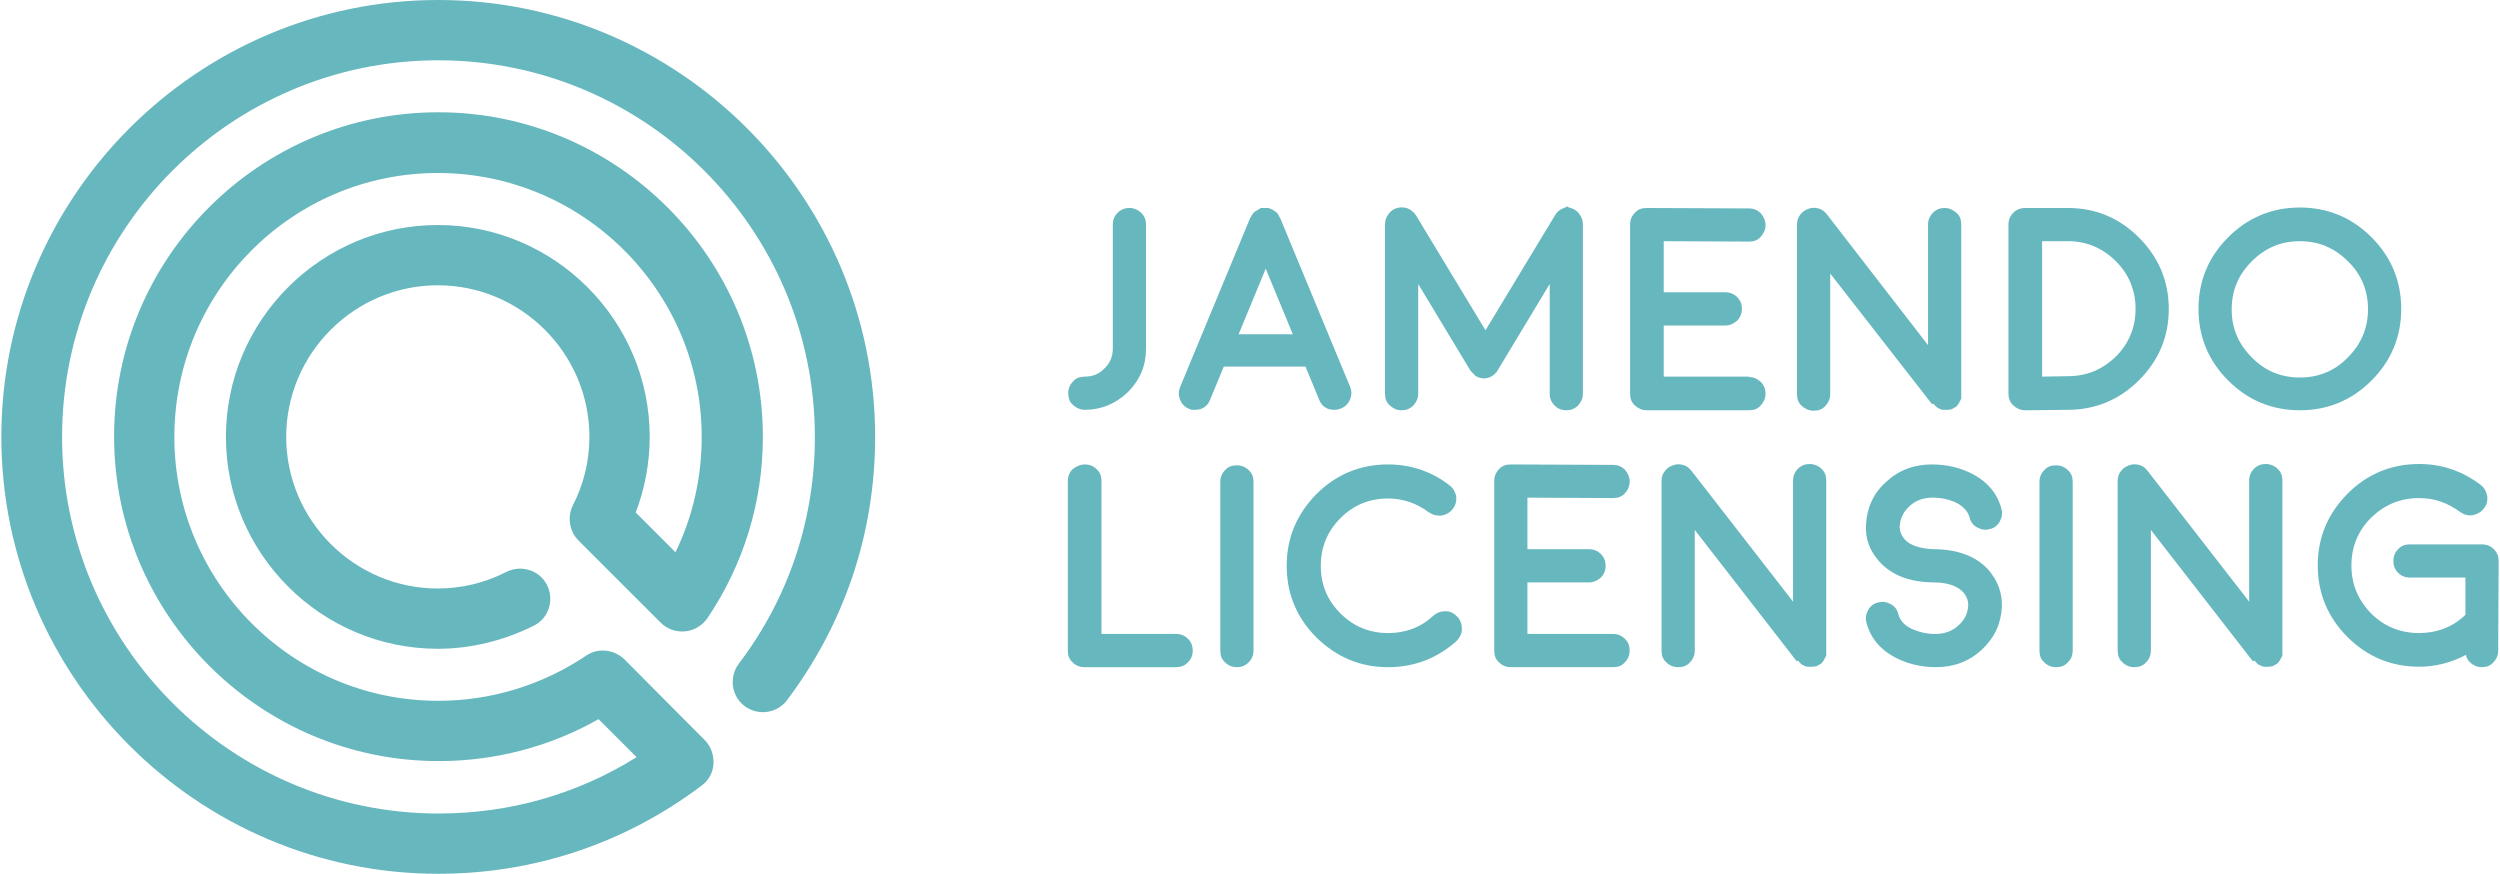
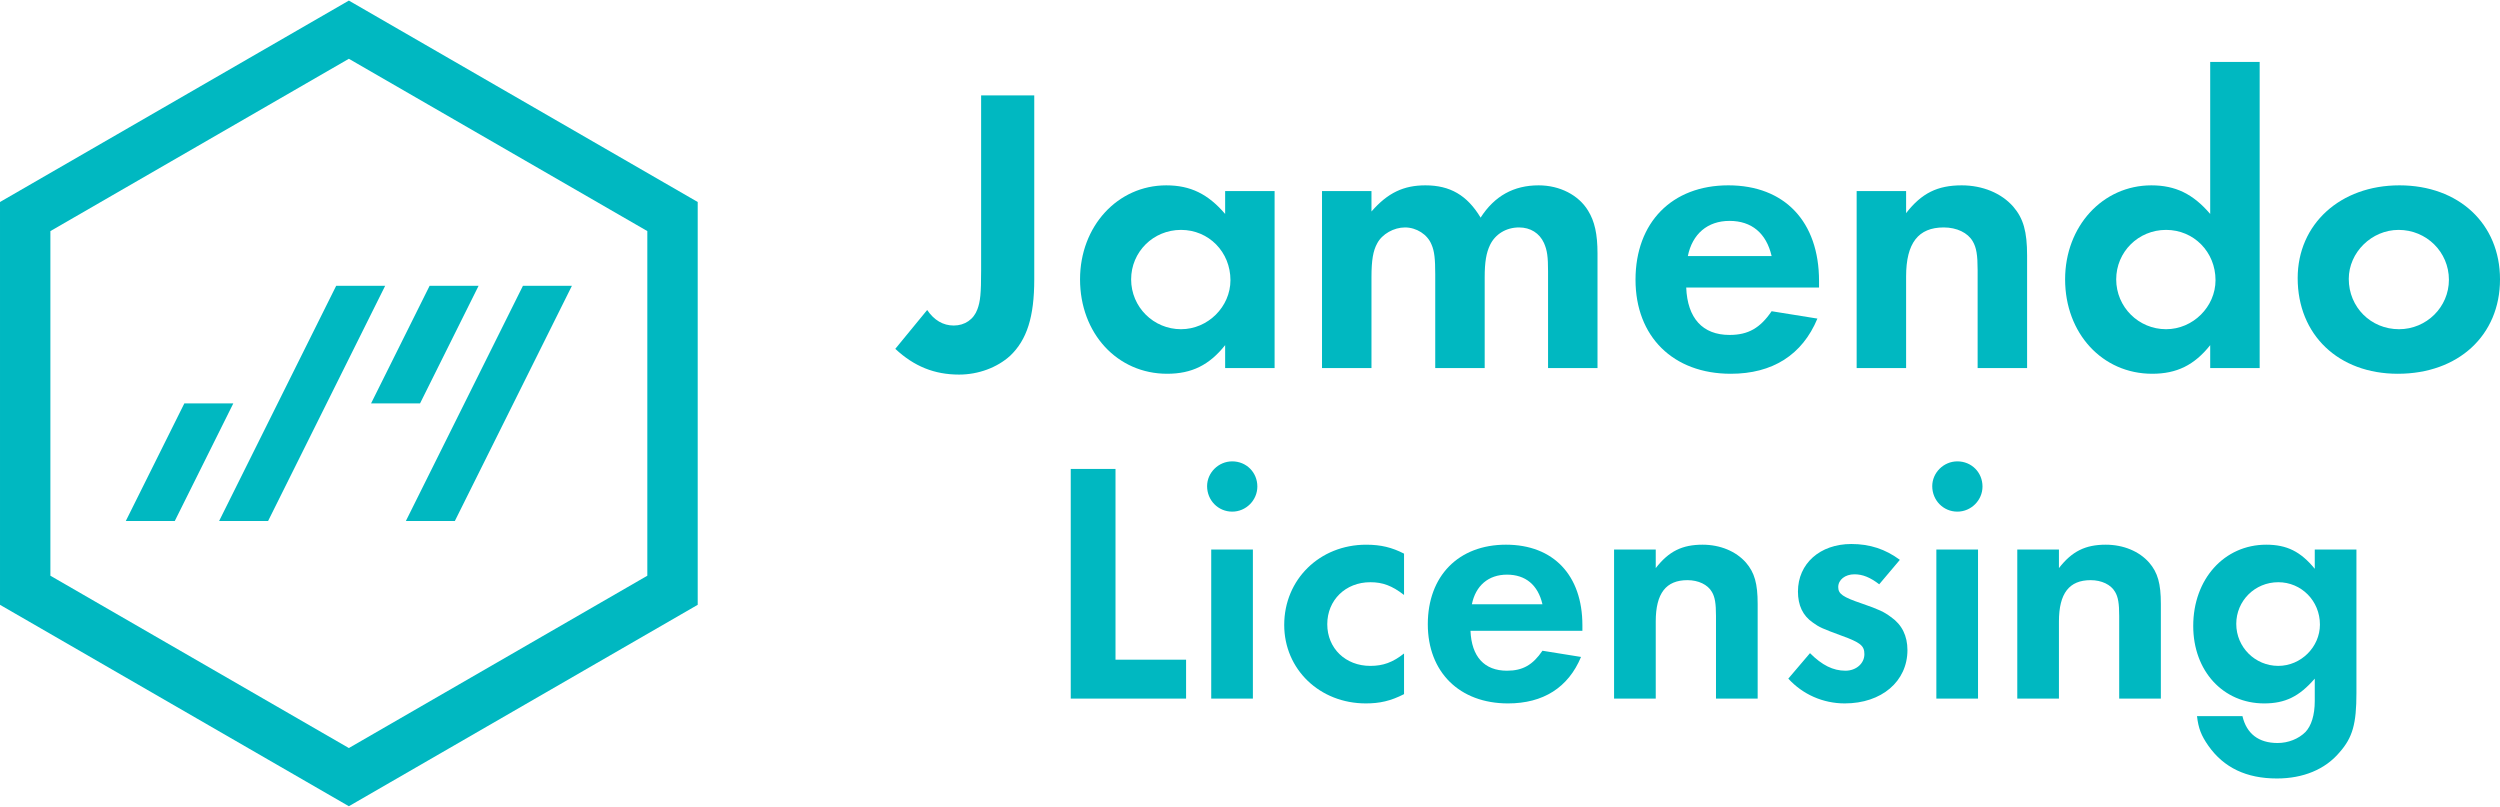
- <svg xmlns="http://www.w3.org/2000/svg" viewBox="0 0 128.75 45" height="45" width="128.75" xml:space="preserve" version="1.1" id="svg2">
+ <svg xmlns="http://www.w3.org/2000/svg" viewBox="0 0 293.333 94.667" height="94.667" width="293.333" xml:space="preserve" id="svg2" version="1.1">
  <defs id="defs6">
-     <clipPath id="clipPath16" clipPathUnits="userSpaceOnUse">
-       <path id="path18" d="M 0,36 103,36 103,0 0,0 0,36 Z" />
+     <clipPath id="clipPath18" clipPathUnits="userSpaceOnUse">
+       <path id="path16" d="M 0,71 H 220 V 0 H 0 Z" />
    </clipPath>
  </defs>
-   <g transform="matrix(1.25,0,0,-1.25,0,45)" id="g10">
+   <g transform="matrix(1.333333,0,0,-1.333333,0,94.66667)" id="g10">
    <g id="g12">
-       <g clip-path="url(#clipPath16)" id="g14">
-         <g transform="translate(45.8481,26.7471)" id="g20">
-           <path id="path22" style="fill:#67b7bf;fill-opacity:1;fill-rule:nonzero;stroke:none" d="M 0,0 C 0,0.199 0.072,0.361 0.198,0.486 0.341,0.63 0.504,0.684 0.684,0.684 0.882,0.684 1.026,0.611 1.169,0.486 1.313,0.342 1.368,0.18 1.368,0 l 0,-5.112 c 0,-0.702 -0.252,-1.296 -0.738,-1.781 -0.504,-0.486 -1.098,-0.738 -1.782,-0.738 -0.198,0 -0.342,0.072 -0.486,0.196 -0.144,0.127 -0.198,0.289 -0.198,0.488 0,0.197 0.072,0.359 0.198,0.485 0.126,0.144 0.288,0.198 0.486,0.198 0.324,0 0.593,0.109 0.81,0.342 C -0.108,-5.705 0,-5.418 0,-5.112 L 0,0 Z" />
+       <g clip-path="url(#clipPath18)" id="g14">
+         <g transform="translate(91.0146,46.4176)" id="g20">
+           <path id="path22" style="fill:#00b8c1;fill-opacity:1;fill-rule:nonzero;stroke:none" d="m 0,0 c 0,-3.309 -0.647,-5.324 -2.122,-6.727 -1.151,-1.043 -2.806,-1.654 -4.496,-1.654 -2.158,0 -3.957,0.719 -5.611,2.266 l 2.805,3.417 c 0.611,-0.899 1.403,-1.366 2.338,-1.366 0.971,0 1.763,0.539 2.086,1.438 0.252,0.684 0.324,1.367 0.324,3.381 V 16.186 H 0 Z" />
        </g>
-         <g transform="translate(53.2637,22.2295)" id="g24">
-           <path id="path26" style="fill:#67b7bf;fill-opacity:1;fill-rule:nonzero;stroke:none" d="M 0,0 -1.116,2.7 -2.232,0 0,0 Z m -4.266,-3.079 c -0.18,0.073 -0.306,0.2 -0.378,0.379 -0.072,0.179 -0.072,0.342 0,0.521 l 0.738,1.783 2.142,5.167 c 0,0.017 0.018,0.035 0.036,0.053 l 0.018,0.035 c 0.019,0.019 0.019,0.019 0.019,0.037 0,0 0,0.018 0.017,0.036 l 0.018,0.018 c 0,0 0,0.017 0.018,0.017 0.018,0.019 0.018,0.019 0.018,0.037 l 0.018,0.017 c 0.018,0.019 0.018,0.019 0.037,0.019 l 0.018,0.019 c 0.017,0.016 0.017,0.016 0.035,0.016 l 0.018,0.019 c 0.018,0.019 0.036,0.019 0.036,0.019 0,0 0.019,0.016 0.036,0.016 l 0.018,0.019 0.018,0.019 c 0.018,0 0.036,0 0.036,0.016 0,0 0.018,0 0.037,0.019 l 0.018,0 0.035,0 0.036,0 0.037,0 0.035,0 0.036,0 0.036,0 0.037,0 0.035,0 c 0,0 0.018,0 0.036,-0.019 l 0.018,0 C -0.9,5.167 -0.864,5.148 -0.828,5.129 L -0.81,5.113 c 0.018,-0.019 0.036,-0.019 0.036,-0.019 l 0.018,-0.019 c 0.019,-0.016 0.019,-0.016 0.036,-0.016 0,0 0.018,0 0.018,-0.019 0.018,-0.019 0.018,-0.019 0.036,-0.019 0,0 0,-0.017 0.019,-0.017 C -0.63,4.986 -0.63,4.986 -0.63,4.967 L -0.611,4.95 c 0.017,-0.018 0.017,-0.018 0.017,-0.036 0,0 0,-0.018 0.019,-0.036 C -0.558,4.859 -0.558,4.859 -0.558,4.842 -0.54,4.824 -0.54,4.806 -0.521,4.788 L 1.62,-0.379 2.358,-2.16 c 0.073,-0.18 0.073,-0.342 0,-0.523 C 2.286,-2.862 2.16,-2.987 1.98,-3.06 1.891,-3.096 1.8,-3.114 1.71,-3.114 c -0.306,0 -0.522,0.143 -0.63,0.431 l -0.558,1.35 -3.366,0 -0.558,-1.35 c -0.108,-0.288 -0.324,-0.431 -0.63,-0.431 l -0.126,0 c 0,0 -0.018,0 -0.108,0.035" />
+         <g transform="translate(99.5396,46.4176)" id="g24">
+           <path id="path26" style="fill:#00b8c1;fill-opacity:1;fill-rule:nonzero;stroke:none" d="m 0,0 c 0,-2.446 1.979,-4.388 4.388,-4.388 2.374,0 4.352,1.978 4.352,4.316 C 8.74,2.41 6.834,4.352 4.388,4.352 1.942,4.352 0,2.41 0,0 M 12.625,7.769 V -7.805 H 8.273 v 2.014 C 6.87,-7.554 5.323,-8.309 3.166,-8.309 c -4.389,0 -7.662,3.561 -7.662,8.309 0,4.676 3.309,8.272 7.589,8.272 2.122,0 3.669,-0.755 5.18,-2.517 v 2.014 z" />
        </g>
-         <g transform="translate(64.7119,27.4312)" id="g28">
-           <path id="path30" style="fill:#67b7bf;fill-opacity:1;fill-rule:nonzero;stroke:none" d="m 0,0 c 0.144,-0.035 0.27,-0.126 0.36,-0.252 0.09,-0.125 0.144,-0.252 0.144,-0.414 l 0,-6.984 C 0.504,-7.848 0.433,-7.992 0.306,-8.135 0.162,-8.28 0,-8.334 -0.18,-8.334 c -0.198,0 -0.36,0.072 -0.486,0.199 -0.126,0.125 -0.198,0.287 -0.198,0.485 l 0,4.519 -2.16,-3.583 C -3.042,-6.731 -3.042,-6.75 -3.042,-6.75 L -3.06,-6.769 c -0.018,-0.016 -0.018,-0.016 -0.036,-0.035 l -0.018,-0.019 -0.018,-0.016 c 0,0 -0.018,-0.019 -0.036,-0.037 l -0.018,-0.017 c -0.018,0 -0.018,-0.019 -0.037,-0.019 0,0 -0.017,-0.018 -0.035,-0.018 -0.018,0 -0.018,-0.018 -0.018,-0.018 0,0 -0.018,0 -0.036,-0.017 -0.09,-0.037 -0.18,-0.055 -0.27,-0.055 l -0.019,0 -0.017,0 c -0.054,0 -0.109,0.018 -0.144,0.036 l -0.018,0 -0.018,0 c -0.018,0 -0.036,0.019 -0.036,0.019 l -0.019,0.017 c -0.017,0 -0.035,0.018 -0.053,0.018 -0.018,0 -0.035,0.018 -0.035,0.037 l -0.019,0.017 c -0.019,0.018 -0.019,0.018 -0.036,0.037 l -0.018,0.016 -0.018,0.019 c 0,0 -0.018,0.019 -0.035,0.035 0,0.019 -0.019,0.019 -0.019,0.019 0,0 -0.018,0.019 -0.036,0.036 l -2.16,3.583 0,-4.519 c 0,-0.198 -0.072,-0.342 -0.198,-0.485 -0.144,-0.145 -0.306,-0.199 -0.487,-0.199 -0.197,0 -0.341,0.072 -0.485,0.199 -0.145,0.125 -0.198,0.287 -0.198,0.485 l 0,6.984 c 0,0.162 0.053,0.289 0.144,0.414 0.09,0.126 0.216,0.217 0.36,0.252 0.144,0.036 0.288,0.036 0.432,-0.019 0.144,-0.054 0.252,-0.161 0.342,-0.287 l 2.862,-4.733 2.862,4.733 c 0.072,0.126 0.18,0.233 0.324,0.287 0.144,0.055 0.216,0.092 0.216,0.092 0,0 -0.054,-0.037 0.108,-0.073" />
+         <g transform="translate(120.6895,54.1867)" id="g28">
+           <path id="path30" style="fill:#00b8c1;fill-opacity:1;fill-rule:nonzero;stroke:none" d="m 0,0 v -1.798 c 1.438,1.654 2.841,2.301 4.748,2.301 2.158,0 3.669,-0.863 4.856,-2.841 1.223,1.906 2.913,2.841 5.107,2.841 1.871,0 3.525,-0.863 4.352,-2.23 0.576,-0.935 0.828,-2.05 0.828,-3.776 v -10.071 h -4.352 v 8.524 c 0,1.259 -0.073,1.835 -0.36,2.482 -0.396,0.863 -1.187,1.367 -2.195,1.367 -1.114,0 -2.086,-0.576 -2.553,-1.547 -0.324,-0.683 -0.468,-1.475 -0.468,-2.841 v -7.985 H 5.611 v 8.272 c 0,1.331 -0.072,2.014 -0.324,2.59 -0.359,0.899 -1.33,1.511 -2.338,1.511 -0.971,0 -2.014,-0.576 -2.446,-1.403 C 0.144,-5.251 0,-6.079 0,-7.589 v -7.985 H -4.353 V 0 Z" />
        </g>
-         <g transform="translate(72.0557,20.4658)" id="g32">
-           <path id="path34" style="fill:#67b7bf;fill-opacity:1;fill-rule:nonzero;stroke:none" d="M 0,0 C 0.198,0 0.343,-0.073 0.486,-0.198 0.63,-0.342 0.684,-0.504 0.684,-0.685 0.684,-0.883 0.612,-1.027 0.486,-1.17 0.36,-1.315 0.198,-1.369 0,-1.369 l -4.212,0 c -0.197,0 -0.342,0.073 -0.486,0.199 -0.144,0.126 -0.198,0.287 -0.198,0.485 l 0,6.966 c 0,0.199 0.072,0.361 0.198,0.487 0.126,0.144 0.289,0.197 0.486,0.197 L 0,6.947 C 0.198,6.947 0.36,6.876 0.486,6.75 0.612,6.605 0.684,6.443 0.684,6.264 0.684,6.065 0.612,5.922 0.486,5.777 0.36,5.634 0.198,5.58 0,5.58 l -3.51,0.017 0,-2.105 2.538,0 c 0.199,0 0.361,-0.073 0.487,-0.199 0.143,-0.143 0.197,-0.305 0.197,-0.485 0,-0.181 -0.071,-0.361 -0.197,-0.486 C -0.63,2.196 -0.792,2.123 -0.972,2.123 l -2.538,0 0,-2.105 3.51,0 L 0,0 Z" />
+         <g transform="translate(155.9033,48.4675)" id="g32">
+           <path id="path34" style="fill:#00b8c1;fill-opacity:1;fill-rule:nonzero;stroke:none" d="M 0,0 C -0.467,2.015 -1.762,3.094 -3.705,3.094 -5.647,3.094 -6.978,1.942 -7.374,0 Z m -7.517,-2.77 c 0.108,-2.697 1.438,-4.172 3.812,-4.172 1.655,0 2.698,0.612 3.705,2.087 l 4.029,-0.648 c -1.331,-3.201 -3.957,-4.856 -7.626,-4.856 -5.071,0 -8.381,3.274 -8.381,8.273 0,5.036 3.202,8.309 8.165,8.309 4.964,0 7.985,-3.202 7.985,-8.417 V -2.77 Z" />
        </g>
-         <g transform="translate(79.5977,19.3501)" id="g36">
-           <path id="path38" style="fill:#67b7bf;fill-opacity:1;fill-rule:nonzero;stroke:none" d="m 0,0 0,0 -4.193,5.381 0,-4.969 c 0,-0.197 -0.073,-0.341 -0.199,-0.485 -0.126,-0.144 -0.288,-0.198 -0.486,-0.198 -0.197,0 -0.342,0.072 -0.486,0.198 -0.144,0.127 -0.198,0.288 -0.198,0.485 l 0,6.985 c 0,0.145 0.037,0.288 0.126,0.396 0.09,0.126 0.198,0.199 0.342,0.253 0.145,0.054 0.271,0.054 0.414,0.017 0.144,-0.036 0.252,-0.125 0.342,-0.234 l 4.176,-5.4 0,4.968 c 0,0.199 0.072,0.342 0.198,0.486 0.145,0.144 0.306,0.198 0.486,0.198 0.18,0 0.342,-0.073 0.486,-0.198 C 1.152,7.758 1.206,7.596 1.206,7.397 l 0,-6.985 0,-0.035 0,-0.035 0,-0.037 0,-0.035 0,-0.037 c 0,-0.018 0,-0.036 -0.018,-0.036 0,0 0,-0.018 -0.018,-0.035 0,-0.019 0,-0.019 -0.018,-0.037 L 1.134,0.089 1.116,0.054 c 0,0 -0.017,-0.019 -0.017,-0.036 L 1.08,0 c 0,0 -0.018,-0.019 -0.018,-0.038 L 1.044,-0.054 1.026,-0.073 1.008,-0.091 c 0,0 0,-0.017 -0.018,-0.017 -0.017,-0.018 -0.017,-0.018 -0.036,-0.018 0.019,0 0.019,0 0,0 C 0.919,-0.146 0.9,-0.162 0.864,-0.181 0.828,-0.199 0.811,-0.217 0.774,-0.217 c -0.018,0 -0.018,-0.017 -0.018,0 C 0.72,-0.234 0.685,-0.234 0.666,-0.234 l -0.018,0 -0.108,0 -0.071,0 -0.019,0 c -0.017,0 -0.036,0 -0.054,0.017 l -0.018,0 c -0.018,0 -0.036,0 -0.054,0.018 0,0 -0.017,0 -0.017,0.018 -0.019,0 -0.037,0.019 -0.055,0.019 0,0 -0.018,0 -0.018,0.016 -0.018,0 -0.036,0.02 -0.036,0.02 -0.017,0 -0.017,0.018 -0.017,0.018 -0.019,0 -0.019,0.017 -0.037,0.035 -0.018,0 -0.018,0.019 -0.018,0.019 C 0.108,-0.038 0.09,-0.019 0.072,0 L 0.055,0.018 0,0 Z" />
+         <g transform="translate(167.7373,54.1867)" id="g36">
+           <path id="path38" style="fill:#00b8c1;fill-opacity:1;fill-rule:nonzero;stroke:none" d="m 0,0 v -1.942 c 1.367,1.762 2.77,2.445 4.892,2.445 1.834,0 3.489,-0.683 4.532,-1.87 0.899,-1.043 1.223,-2.194 1.223,-4.316 v -9.891 H 6.294 v 8.632 c 0,1.295 -0.107,1.978 -0.431,2.518 C 5.431,-3.669 4.46,-3.201 3.309,-3.201 1.079,-3.201 0,-4.568 0,-7.518 v -8.056 H -4.352 V 0 Z" />
        </g>
-         <g transform="translate(84.1338,20.4834)" id="g40">
-           <path id="path42" style="fill:#67b7bf;fill-opacity:1;fill-rule:nonzero;stroke:none" d="m 0,0 1.062,0.018 c 0.774,0 1.421,0.27 1.98,0.81 0.54,0.539 0.81,1.206 0.81,1.962 0,0.756 -0.27,1.423 -0.81,1.962 C 2.502,5.292 1.836,5.579 1.08,5.579 L 0,5.579 0,0 Z m -0.702,-1.387 c -0.18,0 -0.342,0.073 -0.485,0.2 -0.145,0.143 -0.199,0.304 -0.199,0.485 l 0,6.966 c 0,0.199 0.073,0.361 0.199,0.486 0.125,0.125 0.287,0.198 0.485,0.198 l 1.764,0 C 2.214,6.948 3.187,6.534 3.996,5.724 4.806,4.914 5.22,3.924 5.22,2.79 5.22,1.638 4.806,0.667 3.996,-0.145 3.187,-0.954 2.196,-1.368 1.062,-1.368 l -1.764,-0.019 z" />
+         <g transform="translate(186.2256,46.4176)" id="g40">
+           <path id="path42" style="fill:#00b8c1;fill-opacity:1;fill-rule:nonzero;stroke:none" d="m 0,0 c 0,-2.446 1.978,-4.388 4.388,-4.388 2.374,0 4.352,1.978 4.352,4.316 C 8.74,2.41 6.834,4.352 4.388,4.352 1.942,4.352 0,2.41 0,0 M 12.625,19.135 V -7.805 H 8.272 v 2.014 C 6.87,-7.554 5.323,-8.309 3.165,-8.309 c -4.388,0 -7.661,3.561 -7.661,8.309 0,4.676 3.309,8.272 7.589,8.272 2.122,0 3.669,-0.755 5.179,-2.517 v 13.38 z" />
        </g>
-         <g transform="translate(94.7539,26.0625)" id="g44">
-           <path id="path46" style="fill:#67b7bf;fill-opacity:1;fill-rule:nonzero;stroke:none" d="m 0,0 c -0.774,0 -1.422,-0.27 -1.979,-0.827 -0.559,-0.558 -0.829,-1.206 -0.829,-1.981 0,-0.773 0.27,-1.421 0.829,-1.979 0.539,-0.558 1.205,-0.829 1.979,-0.829 0.774,0 1.44,0.271 1.979,0.829 0.542,0.54 0.829,1.206 0.829,1.979 0,0.775 -0.27,1.442 -0.829,1.981 C 1.422,-0.27 0.774,0 0,0 m 0,-6.966 c -1.152,0 -2.143,0.415 -2.952,1.225 -0.811,0.81 -1.224,1.8 -1.224,2.952 0,1.152 0.413,2.142 1.224,2.952 0.809,0.81 1.8,1.225 2.952,1.225 1.152,0 2.143,-0.415 2.952,-1.225 0.811,-0.81 1.224,-1.8 1.224,-2.952 0,-1.152 -0.413,-2.142 -1.224,-2.952 C 2.143,-6.551 1.152,-6.966 0,-6.966" />
+         <g transform="translate(206.6914,46.4533)" id="g44">
+           <path id="path46" style="fill:#00b8c1;fill-opacity:1;fill-rule:nonzero;stroke:none" d="m 0,0 c 0,-2.482 1.942,-4.424 4.424,-4.424 2.41,0 4.389,1.942 4.389,4.352 0,2.446 -1.979,4.388 -4.425,4.388 C 2.015,4.316 0,2.338 0,0 m 13.309,-0.036 c 0,-4.927 -3.669,-8.309 -8.993,-8.309 -5.215,0 -8.812,3.417 -8.812,8.417 0,4.748 3.741,8.165 8.956,8.165 5.216,0 8.849,-3.381 8.849,-8.273" />
        </g>
-         <g transform="translate(44.6963,16.8652)" id="g48">
-           <path id="path50" style="fill:#67b7bf;fill-opacity:1;fill-rule:nonzero;stroke:none" d="M 0,0 C 0.198,0 0.359,-0.072 0.485,-0.197 0.63,-0.323 0.684,-0.486 0.684,-0.684 l 0,-6.3 3.077,0 c 0.198,0 0.36,-0.073 0.487,-0.198 0.126,-0.126 0.197,-0.287 0.197,-0.486 0,-0.197 -0.071,-0.36 -0.197,-0.485 -0.144,-0.145 -0.307,-0.2 -0.487,-0.2 l -3.78,0 c -0.197,0 -0.36,0.073 -0.486,0.2 -0.143,0.125 -0.197,0.288 -0.197,0.485 l 0,6.984 c 0,0.198 0.072,0.361 0.197,0.487 C -0.342,-0.072 -0.18,0 0,0" />
+         <g transform="translate(98.1641,12.9474)" id="g48">
+           <path id="path50" style="fill:#00b8c1;fill-opacity:1;fill-rule:nonzero;stroke:none" d="m 0,0 h 6.211 v -3.424 h -10.15 v 20.21 H 0 Z" />
        </g>
-         <g transform="translate(50.96,8.5127)" id="g52">
-           <path id="path54" style="fill:#67b7bf;fill-opacity:1;fill-rule:nonzero;stroke:none" d="M 0,0 C -0.198,0 -0.36,0.072 -0.486,0.199 -0.63,0.324 -0.684,0.487 -0.684,0.685 l 0,6.949 c 0,0.196 0.072,0.358 0.198,0.484 C -0.36,8.263 -0.198,8.316 0,8.316 0.198,8.316 0.36,8.245 0.486,8.118 0.63,7.992 0.684,7.83 0.684,7.634 l 0,-6.949 C 0.684,0.487 0.612,0.324 0.486,0.199 0.342,0.055 0.18,0 0,0" />
+         <path id="path52" style="fill:#00b8c1;fill-opacity:1;fill-rule:nonzero;stroke:none" d="m 110.254,9.524 h -3.666 v 13.12 h 3.666 z m 0.393,18.664 c 0,-1.212 -0.999,-2.212 -2.211,-2.212 -1.242,0 -2.212,1 -2.212,2.242 0,1.182 1,2.182 2.212,2.182 1.242,0 2.211,-0.97 2.211,-2.212" />
+         <g transform="translate(123.5552,18.6437)" id="g54">
+           <path id="path56" style="fill:#00b8c1;fill-opacity:1;fill-rule:nonzero;stroke:none" d="m 0,0 c -1.061,0.818 -1.878,1.121 -2.969,1.121 -2.182,0 -3.787,-1.576 -3.787,-3.697 0,-2.12 1.605,-3.666 3.787,-3.666 1.121,0 1.969,0.303 2.969,1.091 v -3.576 c -1.182,-0.606 -2.151,-0.817 -3.363,-0.817 -4.06,0 -7.181,2.999 -7.181,6.908 0,3.999 3.121,7.059 7.211,7.059 1.303,0 2.272,-0.242 3.333,-0.787 z" />
        </g>
-         <g transform="translate(57.1875,8.5127)" id="g56">
-           <path id="path58" style="fill:#67b7bf;fill-opacity:1;fill-rule:nonzero;stroke:none" d="m 0,0 c -1.151,0 -2.124,0.415 -2.952,1.225 -0.81,0.809 -1.224,1.799 -1.224,2.952 0,1.152 0.414,2.123 1.224,2.953 0.81,0.808 1.801,1.223 2.952,1.223 0.937,0 1.8,-0.289 2.538,-0.865 C 2.683,7.38 2.772,7.219 2.809,7.038 2.826,6.841 2.79,6.68 2.664,6.517 2.557,6.372 2.395,6.283 2.215,6.246 2.017,6.229 1.854,6.265 1.692,6.372 1.188,6.75 0.63,6.949 0,6.949 -0.773,6.949 -1.421,6.68 -1.962,6.138 -2.502,5.599 -2.771,4.934 -2.771,4.177 c 0,-0.774 0.269,-1.422 0.809,-1.962 0.541,-0.54 1.206,-0.81 1.962,-0.81 0.721,0 1.351,0.233 1.872,0.719 0.145,0.126 0.307,0.181 0.504,0.181 0.198,0 0.343,-0.09 0.486,-0.235 C 2.988,1.927 3.042,1.765 3.042,1.566 3.042,1.368 2.952,1.225 2.826,1.08 2.017,0.36 1.08,0 0,0" />
+         <g transform="translate(135.7358,17.8254)" id="g58">
+           <path id="path60" style="fill:#00b8c1;fill-opacity:1;fill-rule:nonzero;stroke:none" d="m 0,0 c -0.394,1.697 -1.484,2.606 -3.121,2.606 -1.636,0 -2.757,-0.97 -3.09,-2.606 z m -6.333,-2.333 c 0.091,-2.272 1.212,-3.515 3.212,-3.515 1.394,0 2.273,0.515 3.121,1.758 l 3.394,-0.546 c -1.122,-2.697 -3.333,-4.09 -6.424,-4.09 -4.272,0 -7.059,2.757 -7.059,6.969 0,4.242 2.696,6.999 6.878,6.999 4.181,0 6.726,-2.697 6.726,-7.09 v -0.485 z" />
        </g>
-         <g transform="translate(66.458,9.8809)" id="g60">
-           <path id="path62" style="fill:#67b7bf;fill-opacity:1;fill-rule:nonzero;stroke:none" d="M 0,0 C 0.198,0 0.359,-0.072 0.486,-0.197 0.63,-0.342 0.684,-0.504 0.684,-0.684 0.684,-0.881 0.612,-1.044 0.486,-1.169 0.359,-1.313 0.198,-1.368 0,-1.368 l -4.212,0 c -0.198,0 -0.36,0.072 -0.486,0.199 -0.144,0.125 -0.198,0.288 -0.198,0.485 l 0,6.985 c 0,0.197 0.072,0.36 0.198,0.486 0.126,0.144 0.288,0.197 0.486,0.197 L 0,6.966 C 0.198,6.966 0.359,6.895 0.486,6.77 0.612,6.624 0.684,6.462 0.684,6.281 0.684,6.103 0.612,5.923 0.486,5.797 0.359,5.652 0.198,5.599 0,5.599 l -3.528,0.017 0,-2.124 2.538,0 c 0.198,0 0.36,-0.072 0.486,-0.197 C -0.36,3.15 -0.306,2.988 -0.306,2.809 -0.306,2.611 -0.378,2.448 -0.504,2.323 -0.648,2.196 -0.81,2.124 -0.99,2.124 l -2.538,0 L -3.528,0 0,0 Z" />
+         <g transform="translate(145.7051,22.6432)" id="g62">
+           <path id="path64" style="fill:#00b8c1;fill-opacity:1;fill-rule:nonzero;stroke:none" d="m 0,0 v -1.636 c 1.151,1.484 2.333,2.06 4.121,2.06 1.545,0 2.939,-0.576 3.817,-1.575 C 8.696,-2.03 8.969,-3 8.969,-4.788 V -13.12 H 5.302 v 7.272 c 0,1.091 -0.091,1.666 -0.363,2.121 -0.364,0.636 -1.182,1.03 -2.151,1.03 C 0.909,-2.697 0,-3.848 0,-6.333 V -13.12 H -3.667 V 0 Z" />
        </g>
-         <g transform="translate(74.0176,8.7656)" id="g64">
-           <path id="path66" style="fill:#67b7bf;fill-opacity:1;fill-rule:nonzero;stroke:none" d="m 0,0 0,0 -4.193,5.4 0,-4.968 c 0,-0.198 -0.073,-0.361 -0.199,-0.486 -0.126,-0.144 -0.288,-0.199 -0.486,-0.199 -0.198,0 -0.359,0.072 -0.485,0.199 -0.145,0.125 -0.199,0.288 -0.199,0.486 l 0,6.984 c 0,0.144 0.036,0.288 0.126,0.396 0.09,0.126 0.199,0.198 0.342,0.251 0.144,0.054 0.271,0.054 0.414,0.018 0.144,-0.035 0.252,-0.125 0.342,-0.234 l 4.194,-5.4 0,4.988 c 0,0.196 0.073,0.358 0.199,0.485 C 0.198,8.063 0.36,8.117 0.54,8.117 0.72,8.117 0.9,8.046 1.026,7.92 1.17,7.793 1.224,7.631 1.224,7.435 l 0,-7.021 0,-0.037 0,-0.035 0,-0.036 0,-0.036 0,-0.036 c 0,-0.018 0,-0.037 -0.018,-0.037 0,0 0,-0.016 -0.018,-0.035 0,-0.019 0,-0.035 -0.018,-0.035 L 1.152,0.089 1.135,0.054 c 0,0 -0.019,-0.019 -0.019,-0.036 L 1.099,0 C 1.099,0 1.08,-0.019 1.08,-0.036 L 1.062,-0.054 1.044,-0.072 1.026,-0.09 c 0,0 0,-0.017 -0.017,-0.017 -0.019,-0.02 -0.019,-0.02 -0.037,-0.02 0.018,0 0.018,0 0,0 C 0.937,-0.145 0.918,-0.162 0.883,-0.181 0.846,-0.198 0.828,-0.216 0.792,-0.216 c -0.018,0 -0.018,-0.018 -0.018,0 C 0.738,-0.234 0.702,-0.234 0.666,-0.234 l -0.018,0 -0.108,0 -0.072,0 -0.018,0 c -0.017,0 -0.036,0 -0.054,0.018 l -0.018,0 c -0.018,0 -0.036,0 -0.054,0.018 0,0 -0.017,0 -0.017,0.017 -0.019,0 -0.036,0.019 -0.054,0.019 0,0 -0.019,0 -0.019,0.017 -0.018,0 -0.036,0.018 -0.036,0.018 -0.017,0 -0.017,0.02 -0.017,0.02 -0.019,0 -0.019,0.017 -0.036,0.035 -0.018,0 -0.018,0.018 -0.018,0.018 C 0.108,-0.036 0.09,-0.019 0.072,0 L 0.055,0.018 C 0.055,0.018 0,-0.019 0,0" />
+         <g transform="translate(165.3696,19.5827)" id="g66">
+           <path id="path68" style="fill:#00b8c1;fill-opacity:1;fill-rule:nonzero;stroke:none" d="m 0,0 c -0.788,0.606 -1.454,0.879 -2.181,0.879 -0.819,0 -1.424,-0.485 -1.424,-1.121 0,-0.606 0.394,-0.879 2.09,-1.455 1.485,-0.514 1.939,-0.727 2.545,-1.181 0.97,-0.667 1.455,-1.667 1.455,-2.909 0,-2.757 -2.273,-4.696 -5.515,-4.696 -1.908,0 -3.696,0.787 -4.969,2.181 l 1.909,2.242 c 1.061,-1.06 2.03,-1.545 3.121,-1.545 0.939,0 1.666,0.636 1.666,1.455 0,0.757 -0.363,1.029 -2.03,1.635 -1.636,0.606 -1.939,0.728 -2.515,1.152 -0.878,0.606 -1.302,1.515 -1.302,2.727 0,2.454 1.939,4.181 4.696,4.181 1.636,0 3,-0.454 4.272,-1.394 z" />
        </g>
-         <g transform="translate(82.4775,10.9971)" id="g68">
-           <path id="path70" style="fill:#67b7bf;fill-opacity:1;fill-rule:nonzero;stroke:none" d="m 0,0 c -0.036,-0.701 -0.306,-1.277 -0.827,-1.764 -0.523,-0.486 -1.152,-0.72 -1.891,-0.72 -0.63,0 -1.206,0.145 -1.71,0.415 -0.593,0.323 -0.99,0.792 -1.151,1.422 -0.055,0.179 -0.019,0.359 0.071,0.521 0.09,0.162 0.235,0.272 0.414,0.307 0.18,0.053 0.361,0.018 0.523,-0.074 0.161,-0.088 0.269,-0.233 0.305,-0.412 0.073,-0.253 0.252,-0.468 0.577,-0.613 0.288,-0.125 0.593,-0.198 0.953,-0.198 0.36,0 0.684,0.108 0.936,0.343 0.271,0.234 0.397,0.503 0.414,0.845 0,0.199 -0.071,0.378 -0.216,0.539 -0.234,0.253 -0.648,0.397 -1.206,0.397 l -0.017,0 -0.019,0 c -0.954,0.018 -1.674,0.288 -2.177,0.828 -0.415,0.45 -0.613,0.954 -0.577,1.548 0.036,0.702 0.306,1.297 0.828,1.765 0.522,0.485 1.152,0.719 1.89,0.719 0.63,0 1.206,-0.143 1.71,-0.414 C -0.575,5.13 -0.18,4.661 -0.018,4.032 0.036,3.853 0,3.673 -0.09,3.511 -0.18,3.349 -0.323,3.24 -0.504,3.204 -0.684,3.149 -0.864,3.187 -1.025,3.276 -1.187,3.365 -1.296,3.511 -1.331,3.69 -1.403,3.942 -1.602,4.157 -1.907,4.303 -2.178,4.429 -2.502,4.5 -2.861,4.5 -3.222,4.5 -3.546,4.392 -3.798,4.157 -4.05,3.925 -4.193,3.653 -4.211,3.312 c 0,-0.198 0.071,-0.377 0.215,-0.54 0.234,-0.251 0.648,-0.376 1.206,-0.396 l 0.036,0 C -1.8,2.357 -1.079,2.088 -0.575,1.549 -0.18,1.099 0.019,0.595 0,0" />
+         <path id="path70" style="fill:#00b8c1;fill-opacity:1;fill-rule:nonzero;stroke:none" d="m 174.066,9.524 h -3.667 v 13.12 h 3.667 z m 0.394,18.664 c 0,-1.212 -1,-2.212 -2.211,-2.212 -1.243,0 -2.212,1 -2.212,2.242 0,1.182 0.999,2.182 2.212,2.182 1.242,0 2.211,-0.97 2.211,-2.212" />
+         <g transform="translate(181.1865,22.6432)" id="g72">
+           <path id="path74" style="fill:#00b8c1;fill-opacity:1;fill-rule:nonzero;stroke:none" d="m 0,0 v -1.636 c 1.151,1.484 2.333,2.06 4.121,2.06 1.545,0 2.939,-0.576 3.817,-1.575 C 8.696,-2.03 8.969,-3 8.969,-4.788 V -13.12 H 5.303 v 7.272 c 0,1.091 -0.091,1.666 -0.364,2.121 -0.363,0.636 -1.182,1.03 -2.151,1.03 C 0.909,-2.697 0,-3.848 0,-6.333 V -13.12 H -3.666 V 0 Z" />
        </g>
-         <g transform="translate(84.71,8.5127)" id="g72">
-           <path id="path74" style="fill:#67b7bf;fill-opacity:1;fill-rule:nonzero;stroke:none" d="M 0,0 C -0.198,0 -0.36,0.072 -0.486,0.199 -0.63,0.324 -0.684,0.487 -0.684,0.685 l 0,6.949 c 0,0.196 0.072,0.358 0.198,0.484 C -0.36,8.263 -0.198,8.316 0,8.316 0.198,8.316 0.36,8.245 0.486,8.118 0.63,7.992 0.685,7.83 0.685,7.634 l 0,-6.949 C 0.685,0.487 0.612,0.324 0.486,0.199 0.36,0.055 0.198,0 0,0" />
+         <g transform="translate(196.791,16.0983)" id="g76">
+           <path id="path78" style="fill:#00b8c1;fill-opacity:1;fill-rule:nonzero;stroke:none" d="m 0,0 c 0,-2.06 1.667,-3.696 3.697,-3.696 1.999,0 3.666,1.666 3.666,3.635 0,2.091 -1.636,3.728 -3.666,3.728 C 1.636,3.667 0,2.03 0,0 m 10.575,-6.09 c 0,-2.697 -0.334,-3.909 -1.485,-5.212 -1.273,-1.514 -3.212,-2.302 -5.514,-2.302 -2.667,0 -4.667,0.939 -6.03,2.878 -0.636,0.909 -0.879,1.545 -1,2.606 h 3.999 c 0.364,-1.546 1.425,-2.363 3.091,-2.363 0.939,0 1.848,0.363 2.454,0.969 0.515,0.545 0.818,1.485 0.818,2.727 v 1.97 C 5.545,-6.393 4.303,-6.999 2.455,-6.999 c -3.606,0 -6.242,2.848 -6.242,6.817 0,4.121 2.727,7.151 6.423,7.151 1.818,0 3.03,-0.606 4.272,-2.121 v 1.697 h 3.667 z" />
        </g>
-         <g transform="translate(92.8096,8.7656)" id="g76">
-           <path id="path78" style="fill:#67b7bf;fill-opacity:1;fill-rule:nonzero;stroke:none" d="m 0,0 0,0 -4.193,5.4 0,-4.968 c 0,-0.198 -0.073,-0.361 -0.199,-0.486 -0.126,-0.144 -0.288,-0.199 -0.486,-0.199 -0.198,0 -0.359,0.072 -0.485,0.199 -0.145,0.125 -0.199,0.288 -0.199,0.486 l 0,6.984 c 0,0.144 0.037,0.288 0.126,0.396 0.09,0.126 0.199,0.198 0.342,0.251 0.144,0.054 0.27,0.054 0.414,0.018 0.145,-0.035 0.252,-0.125 0.342,-0.234 l 4.194,-5.4 0,4.988 c 0,0.196 0.072,0.358 0.198,0.485 C 0.198,8.063 0.36,8.117 0.54,8.117 0.721,8.117 0.9,8.046 1.026,7.92 1.17,7.793 1.225,7.631 1.225,7.435 l 0,-7.021 0,-0.037 0,-0.035 0,-0.036 0,-0.036 0,-0.036 c 0,-0.018 0,-0.037 -0.018,-0.037 0,0 0,-0.016 -0.019,-0.035 0,-0.019 0,-0.035 -0.018,-0.035 L 1.152,0.089 1.135,0.054 c 0,0 -0.019,-0.019 -0.019,-0.036 L 1.099,0 C 1.099,0 1.08,-0.019 1.08,-0.036 L 1.062,-0.054 1.044,-0.072 1.026,-0.09 c 0,0 0,-0.017 -0.018,-0.017 -0.018,-0.02 -0.018,-0.02 -0.035,-0.02 0.017,0 0.017,0 0,0 C 0.937,-0.145 0.918,-0.162 0.883,-0.181 0.847,-0.198 0.828,-0.216 0.792,-0.216 c -0.018,0 -0.018,-0.018 -0.018,0 C 0.738,-0.234 0.702,-0.234 0.666,-0.234 l -0.018,0 -0.089,0 -0.073,0 -0.017,0 c -0.019,0 -0.036,0 -0.055,0.018 l -0.018,0 c -0.017,0 -0.036,0 -0.053,0.018 0,0 -0.019,0 -0.019,0.017 -0.017,0 -0.036,0.019 -0.053,0.019 0,0 -0.019,0 -0.019,0.017 -0.018,0 -0.035,0.018 -0.035,0.018 -0.019,0 -0.019,0.02 -0.019,0.02 -0.018,0 -0.018,0.017 -0.036,0.035 -0.017,0 -0.017,0.018 -0.017,0.018 C 0.126,-0.036 0.108,-0.019 0.091,0 L 0.072,0.018 C 0.072,0.018 0,-0.019 0,0" />
+         <g transform="translate(30.6992,70.9484)" id="g80">
+           <path id="path82" style="fill:#00b8c1;fill-opacity:1;fill-rule:nonzero;stroke:none" d="M 0,0 -30.699,-17.724 V -53.172 L 0,-70.896 30.699,-53.172 v 35.448 z M 0,-5.121 26.265,-20.284 V -50.612 L 0,-65.776 -26.265,-50.612 v 30.327 z" />
        </g>
-         <g transform="translate(99.668,8.5312)" id="g80">
-           <path id="path82" style="fill:#67b7bf;fill-opacity:1;fill-rule:nonzero;stroke:none" d="m 0,0 c -1.151,0 -2.142,0.415 -2.952,1.224 -0.81,0.81 -1.225,1.799 -1.225,2.953 0,1.15 0.415,2.123 1.225,2.95 0.81,0.811 1.801,1.225 2.952,1.225 0.936,0 1.782,-0.288 2.538,-0.864 C 2.682,7.381 2.771,7.219 2.808,7.02 2.826,6.84 2.79,6.661 2.664,6.516 2.556,6.373 2.394,6.281 2.214,6.246 2.016,6.211 1.854,6.265 1.691,6.373 1.187,6.75 0.63,6.948 0,6.948 c -0.773,0 -1.422,-0.27 -1.98,-0.809 -0.54,-0.541 -0.81,-1.207 -0.81,-1.962 0,-0.775 0.27,-1.423 0.81,-1.981 0.54,-0.54 1.207,-0.809 1.98,-0.809 0.72,0 1.35,0.232 1.872,0.718 0,0 0.018,0.018 0.036,0.038 l 0,1.53 -2.286,0 c -0.198,0 -0.36,0.071 -0.486,0.196 -0.144,0.146 -0.198,0.308 -0.198,0.486 0,0.199 0.072,0.361 0.198,0.487 0.126,0.144 0.288,0.198 0.486,0.198 l 2.97,0 C 2.79,5.04 2.952,4.969 3.078,4.842 3.222,4.698 3.276,4.536 3.276,4.355 L 3.258,0.666 C 3.258,0.469 3.186,0.306 3.06,0.181 2.934,0.036 2.771,-0.019 2.573,-0.019 2.412,-0.019 2.286,0.036 2.16,0.127 2.034,0.216 1.962,0.342 1.926,0.486 1.313,0.162 0.666,0 0,0" />
+         <g transform="translate(23.5913,25.1506)" id="g84">
+           <path id="path86" style="fill:#00b8c1;fill-opacity:1;fill-rule:nonzero;stroke:none" d="M 0,0 H -4.31 L 5.993,20.699 h 4.31 z" />
        </g>
-         <g transform="translate(18.0557,0)" id="g84">
-           <path id="path86" style="fill:#67b7bf;fill-opacity:1;fill-rule:nonzero;stroke:none" d="m 0,0 c -9.918,0 -18,8.081 -18,18 0,9.917 8.082,18 18,18 C 9.918,36 18,27.917 18,18 18,14.039 16.74,10.296 14.364,7.146 13.95,6.604 13.176,6.497 12.618,6.912 12.078,7.325 11.97,8.1 12.384,8.658 14.436,11.357 15.517,14.597 15.517,18 15.517,26.55 8.55,33.516 0,33.516 -8.55,33.516 -15.498,26.55 -15.498,18 c 0,-8.55 6.966,-15.517 15.517,-15.517 2.915,0 5.705,0.792 8.153,2.322 L 6.606,6.371 C 4.608,5.237 2.34,4.643 0.019,4.643 c -7.363,0 -13.374,5.994 -13.374,13.375 0,7.379 5.994,13.356 13.355,13.356 7.362,0 13.374,-5.995 13.374,-13.374 0,-2.683 -0.792,-5.257 -2.286,-7.471 -0.216,-0.305 -0.54,-0.504 -0.918,-0.54 -0.378,-0.035 -0.738,0.09 -1.008,0.361 l -3.384,3.383 c -0.378,0.378 -0.467,0.972 -0.234,1.441 0.45,0.881 0.684,1.835 0.684,2.826 0,3.438 -2.808,6.246 -6.246,6.246 -3.438,0 -6.246,-2.808 -6.246,-6.246 0,-3.438 2.808,-6.246 6.246,-6.246 0.99,0 1.944,0.233 2.826,0.684 0.612,0.305 1.368,0.071 1.674,-0.542 C 4.789,11.285 4.554,10.529 3.942,10.224 2.718,9.611 1.35,9.27 -0.018,9.27 c -4.806,0 -8.73,3.923 -8.73,8.73 0,4.805 3.924,8.729 8.73,8.729 4.807,0 8.73,-3.924 8.73,-8.729 0,-1.063 -0.197,-2.125 -0.576,-3.115 l 1.638,-1.638 c 0.72,1.477 1.08,3.096 1.08,4.753 0,5.993 -4.878,10.872 -10.872,10.872 -5.994,0 -10.854,-4.879 -10.854,-10.872 0,-5.995 4.878,-10.873 10.872,-10.873 2.178,0 4.284,0.648 6.084,1.854 0.486,0.342 1.152,0.27 1.584,-0.144 L 10.98,5.508 C 11.232,5.255 11.358,4.896 11.34,4.535 11.322,4.176 11.143,3.851 10.854,3.635 7.704,1.259 3.96,0 0,0" />
+         <g transform="translate(40.0254,25.1506)" id="g88">
+           <path id="path90" style="fill:#00b8c1;fill-opacity:1;fill-rule:nonzero;stroke:none" d="M 0,0 H -4.31 L 5.993,20.699 h 4.31 z" />
+         </g>
+         <g transform="translate(15.3794,25.1506)" id="g92">
+           <path id="path94" style="fill:#00b8c1;fill-opacity:1;fill-rule:nonzero;stroke:none" d="m 0,0 h -4.31 l 5.152,10.35 h 4.31 z" />
+         </g>
+         <g transform="translate(36.9624,35.4982)" id="g96">
+           <path id="path98" style="fill:#00b8c1;fill-opacity:1;fill-rule:nonzero;stroke:none" d="m 0,0 h -4.31 l 5.152,10.349 h 4.31 z" />
        </g>
      </g>
    </g>
  </g>
</svg>
